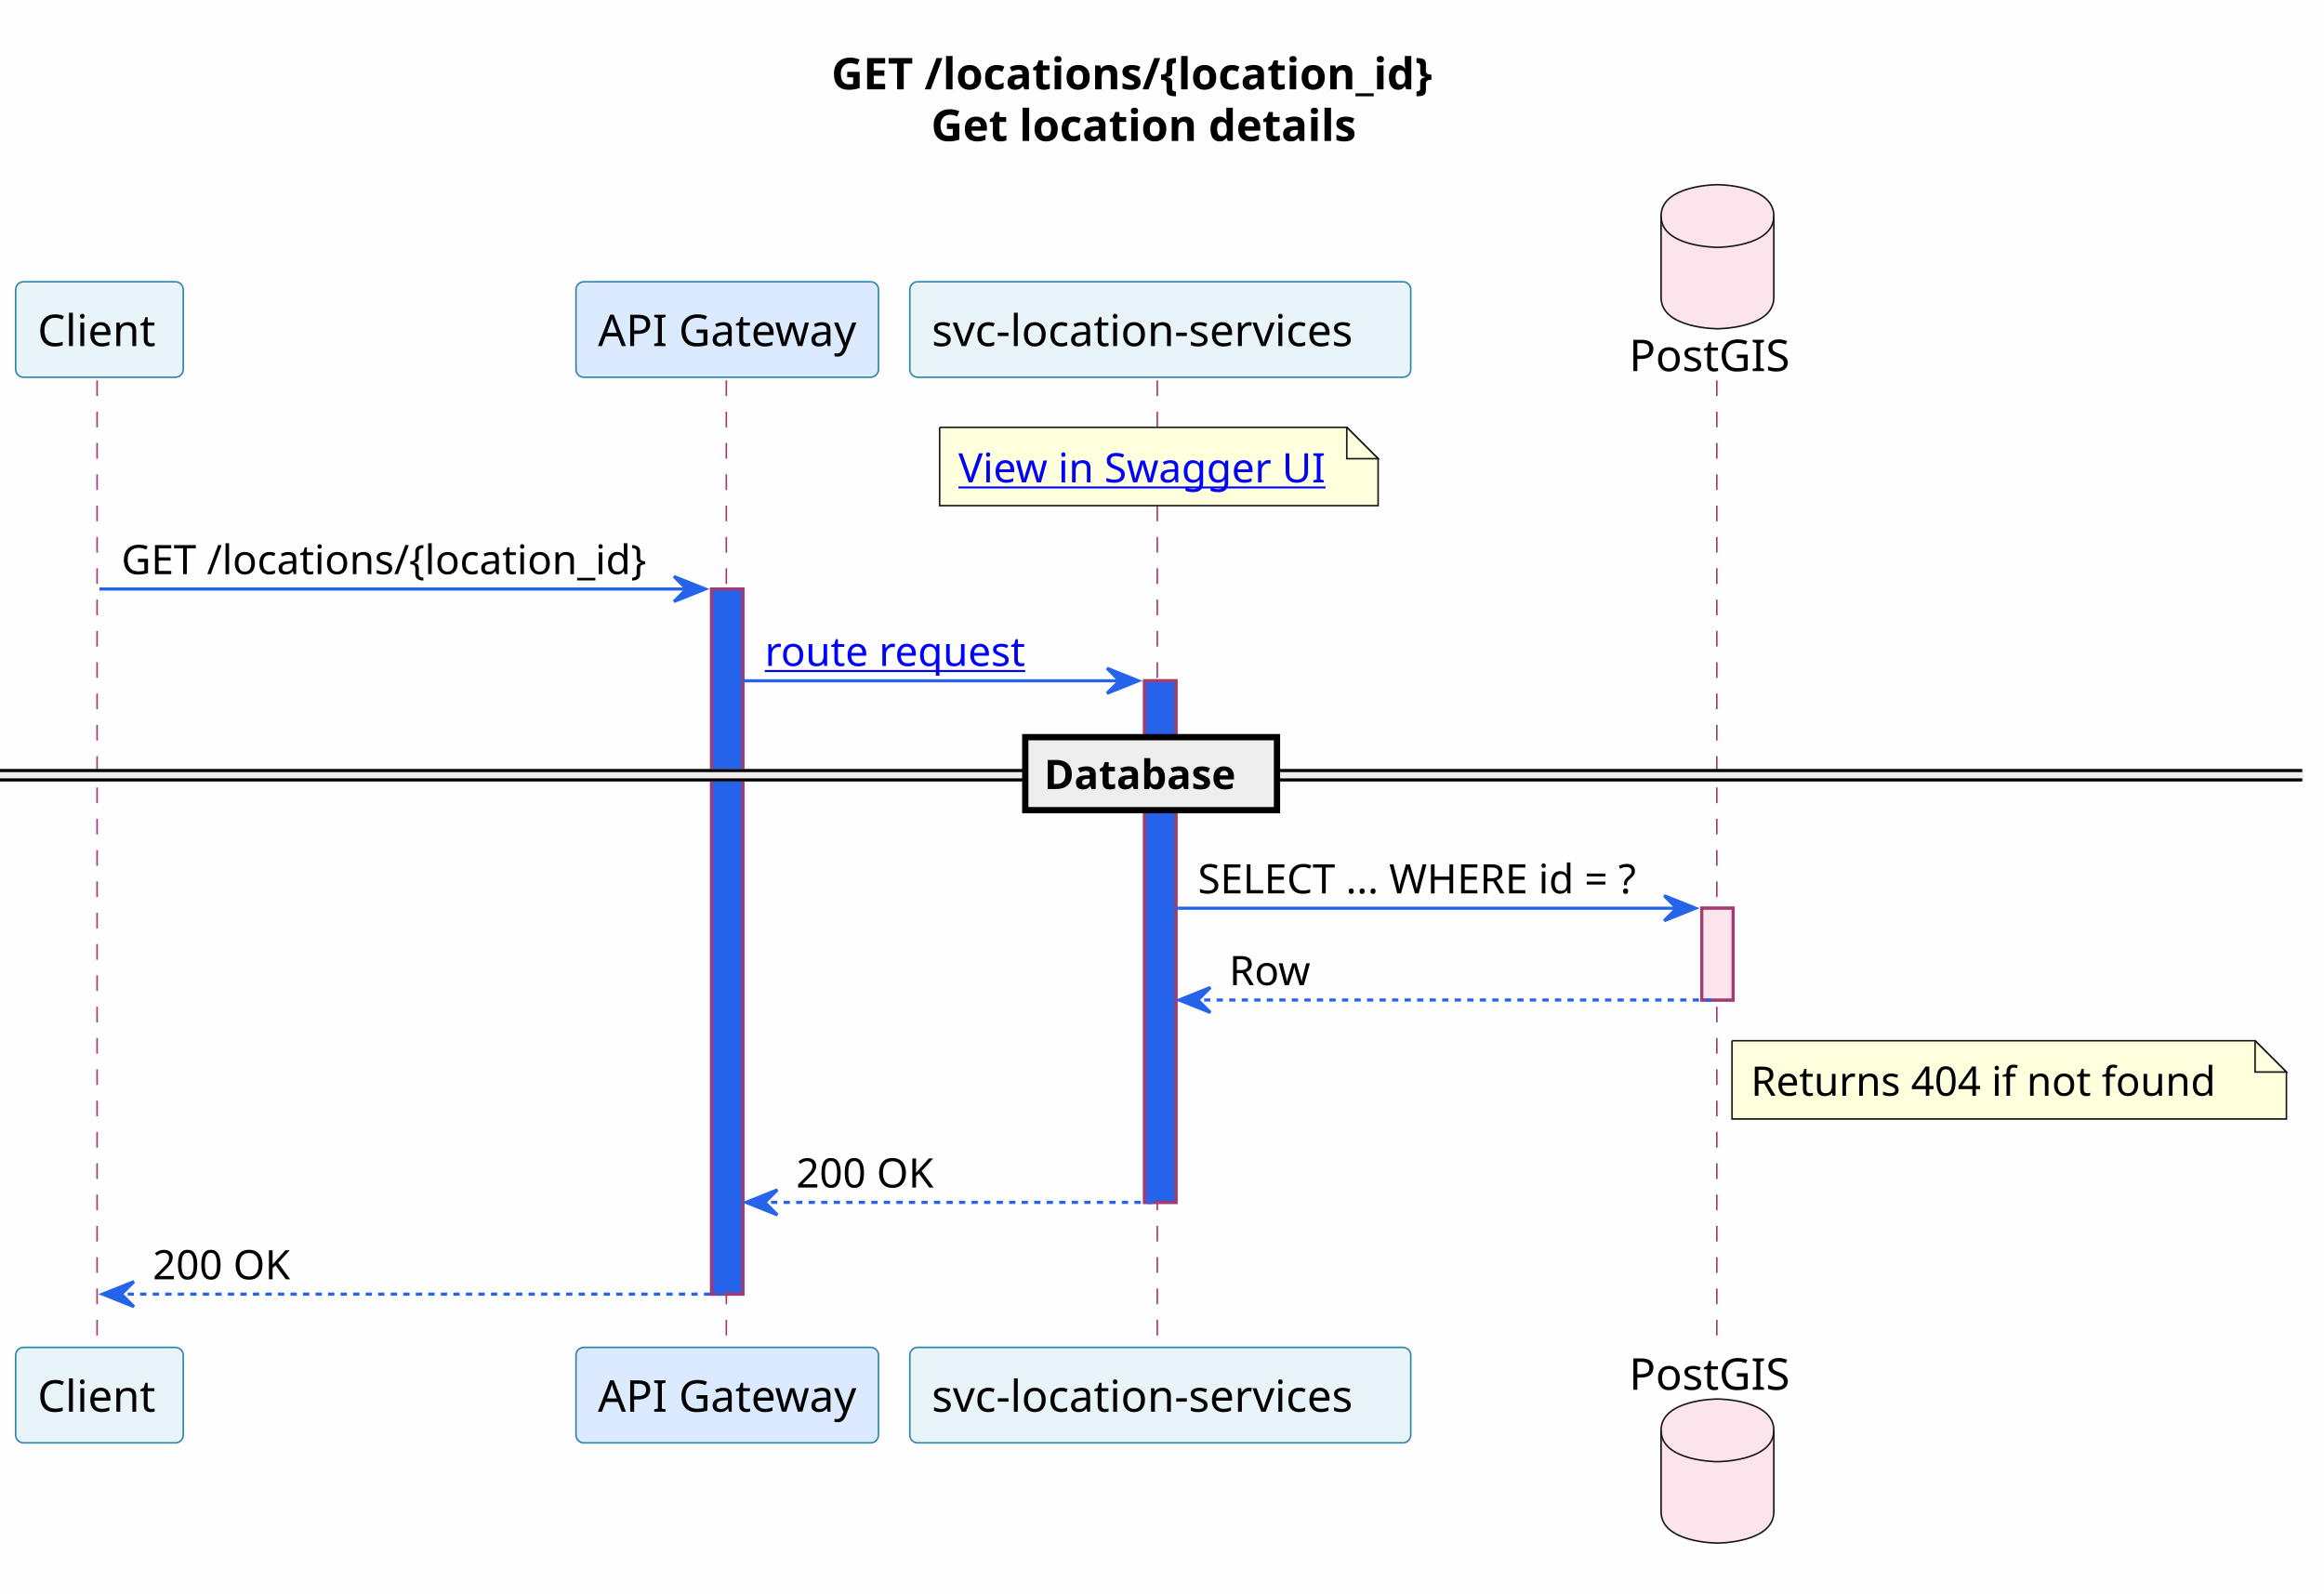
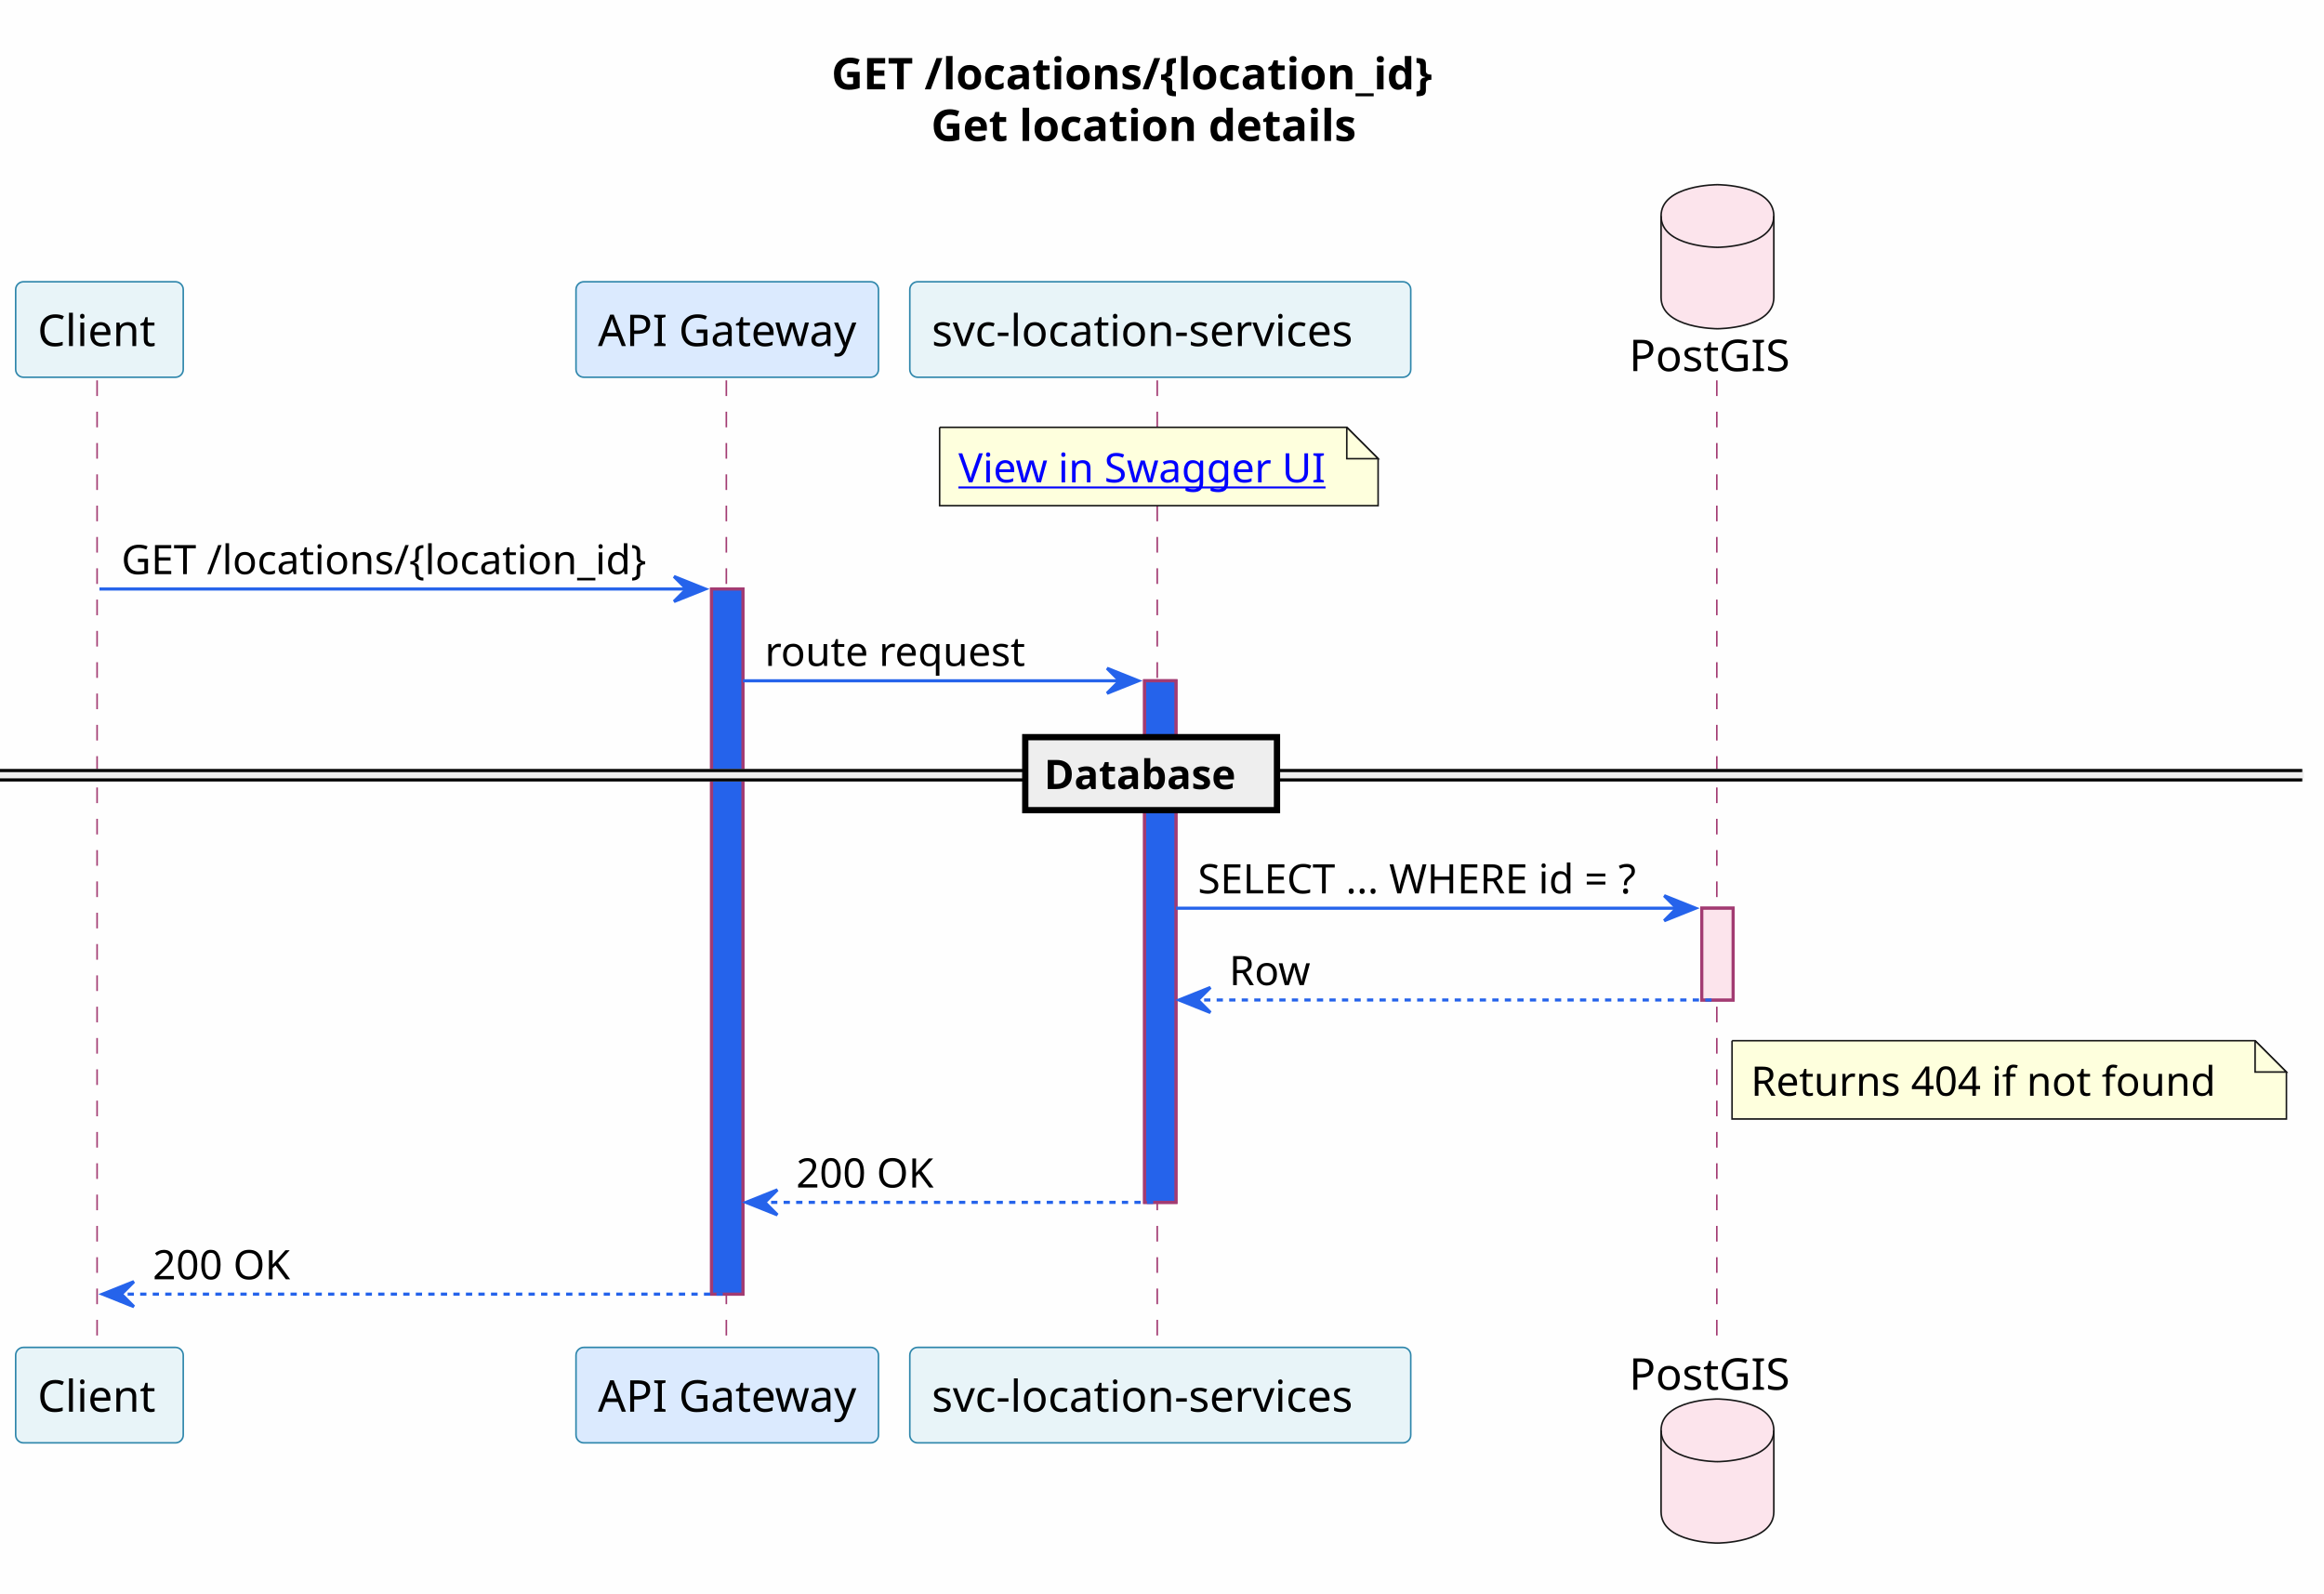
<svg xmlns="http://www.w3.org/2000/svg" xmlns:xlink="http://www.w3.org/1999/xlink" contentStyleType="text/css" data-diagram-type="SEQUENCE" height="509px" preserveAspectRatio="none" style="width:742px;height:509px;background:#FEFEFE;" version="1.1" viewBox="0 0 742 509" width="742px" zoomAndPan="magnify">
  <defs />
  <g>
    <rect fill="#FEFEFE" height="509" style="stroke:none;stroke-width:1;" width="742" x="0" y="0" />
    <text fill="#000000" font-family="Segoe UI" font-size="14" font-weight="bold" lengthAdjust="spacing" textLength="203.15" x="265.453" y="28.535">GET /locations/{location_id}</text>
    <text fill="#000000" font-family="Segoe UI" font-size="14" font-weight="bold" lengthAdjust="spacing" textLength="139.487" x="297.285" y="45.023">Get location details</text>
    <g>
      <rect fill="#2563EB" height="225.174" style="stroke:#A23B72;stroke-width:1;" width="10" x="227.192" y="188.086" />
    </g>
    <g>
      <rect fill="#2563EB" height="166.553" style="stroke:#A23B72;stroke-width:1;" width="10" x="365.451" y="217.397" />
    </g>
    <g>
      <rect fill="#FCE4EC" height="29.311" style="stroke:#A23B72;stroke-width:1;" width="10" x="543.342" y="290.018" />
    </g>
    <g>
      <rect fill="#000000" fill-opacity="0" height="309.795" width="8" x="27.752" y="121.465" />
      <line style="stroke:#A23B72;stroke-width:0.5;stroke-dasharray:5,5;" x1="31" x2="31" y1="121.465" y2="431.26" />
    </g>
    <g>
      <rect fill="#000000" fill-opacity="0" height="309.795" width="8" x="228.192" y="121.465" />
      <line style="stroke:#A23B72;stroke-width:0.5;stroke-dasharray:5,5;" x1="231.903" x2="231.903" y1="121.465" y2="431.26" />
    </g>
    <g>
      <rect fill="#000000" fill-opacity="0" height="309.795" width="8" x="366.451" y="121.465" />
      <line style="stroke:#A23B72;stroke-width:0.5;stroke-dasharray:5,5;" x1="369.481" x2="369.481" y1="121.465" y2="431.26" />
    </g>
    <g>
      <rect fill="#000000" fill-opacity="0" height="309.795" width="8" x="544.342" y="121.465" />
      <line style="stroke:#A23B72;stroke-width:0.5;stroke-dasharray:5,5;" x1="548.141" x2="548.141" y1="121.465" y2="431.26" />
    </g>
    <g class="participant participant-head" data-participant="Client">
      <rect fill="#E8F4F8" height="30.488" rx="2.5" ry="2.5" style="stroke:#2E86AB;stroke-width:0.5;" width="53.505" x="5" y="89.977" />
      <text fill="#000000" font-family="Segoe UI" font-size="14" lengthAdjust="spacing" textLength="39.505" x="12" y="110.512">Client</text>
    </g>
    <g class="participant participant-tail" data-participant="Client">
      <rect fill="#E8F4F8" height="30.488" rx="2.5" ry="2.5" style="stroke:#2E86AB;stroke-width:0.5;" width="53.505" x="5" y="430.26" />
      <text fill="#000000" font-family="Segoe UI" font-size="14" lengthAdjust="spacing" textLength="39.505" x="12" y="450.795">Client</text>
    </g>
    <g class="participant participant-head" data-participant="GW">
      <rect fill="#DBEAFE" height="30.488" rx="2.5" ry="2.5" style="stroke:#2E86AB;stroke-width:0.5;" width="96.578" x="183.903" y="89.977" />
      <text fill="#000000" font-family="Segoe UI" font-size="14" lengthAdjust="spacing" textLength="82.578" x="190.903" y="110.512">API Gateway</text>
    </g>
    <g class="participant participant-tail" data-participant="GW">
      <rect fill="#DBEAFE" height="30.488" rx="2.5" ry="2.5" style="stroke:#2E86AB;stroke-width:0.5;" width="96.578" x="183.903" y="430.26" />
      <text fill="#000000" font-family="Segoe UI" font-size="14" lengthAdjust="spacing" textLength="82.578" x="190.903" y="450.795">API Gateway</text>
    </g>
    <g class="participant participant-head" data-participant="Svc">
      <a href="/microservices/svc-location-services/" target="_top" title="/microservices/svc-location-services/" xlink:actuate="onRequest" xlink:href="/microservices/svc-location-services/" xlink:show="new" xlink:title="/microservices/svc-location-services/" xlink:type="simple">
        <rect fill="#E8F4F8" height="30.488" rx="2.5" ry="2.5" style="stroke:#2E86AB;stroke-width:0.5;" width="159.94" x="290.481" y="89.977" />
        <text fill="#000000" font-family="Segoe UI" font-size="14" lengthAdjust="spacing" textLength="145.94" x="297.481" y="110.512">svc-location-services</text>
      </a>
    </g>
    <g class="participant participant-tail" data-participant="Svc">
      <a href="/microservices/svc-location-services/" target="_top" title="/microservices/svc-location-services/" xlink:actuate="onRequest" xlink:href="/microservices/svc-location-services/" xlink:show="new" xlink:title="/microservices/svc-location-services/" xlink:type="simple">
        <rect fill="#E8F4F8" height="30.488" rx="2.5" ry="2.5" style="stroke:#2E86AB;stroke-width:0.5;" width="159.94" x="290.481" y="430.26" />
        <text fill="#000000" font-family="Segoe UI" font-size="14" lengthAdjust="spacing" textLength="145.94" x="297.481" y="450.795">svc-location-services</text>
      </a>
    </g>
    <g class="participant participant-head" data-participant="DB">
      <text fill="#000000" font-family="Segoe UI" font-size="14" lengthAdjust="spacing" textLength="50.401" x="520.141" y="118.512">PostGIS</text>
      <path d="M530.342,68.977 C530.342,58.977 548.342,58.977 548.342,58.977 C548.342,58.977 566.342,58.977 566.342,68.977 L566.342,94.977 C566.342,104.977 548.342,104.977 548.342,104.977 C548.342,104.977 530.342,104.977 530.342,94.977 L530.342,68.977" fill="#FCE4EC" style="stroke:#181818;stroke-width:0.5;" />
      <path d="M530.342,68.977 C530.342,78.977 548.342,78.977 548.342,78.977 C548.342,78.977 566.342,78.977 566.342,68.977" fill="none" style="stroke:#181818;stroke-width:0.5;" />
    </g>
    <g class="participant participant-tail" data-participant="DB">
      <text fill="#000000" font-family="Segoe UI" font-size="14" lengthAdjust="spacing" textLength="50.401" x="520.141" y="443.795">PostGIS</text>
      <path d="M530.342,456.748 C530.342,446.748 548.342,446.748 548.342,446.748 C548.342,446.748 566.342,446.748 566.342,456.748 L566.342,482.748 C566.342,492.748 548.342,492.748 548.342,492.748 C548.342,492.748 530.342,492.748 530.342,482.748 L530.342,456.748" fill="#FCE4EC" style="stroke:#181818;stroke-width:0.5;" />
      <path d="M530.342,456.748 C530.342,466.748 548.342,466.748 548.342,466.748 C548.342,466.748 566.342,466.748 566.342,456.748" fill="none" style="stroke:#181818;stroke-width:0.5;" />
    </g>
    <g>
      <rect fill="#2563EB" height="225.174" style="stroke:#A23B72;stroke-width:1;" width="10" x="227.192" y="188.086" />
    </g>
    <g>
      <rect fill="#2563EB" height="166.553" style="stroke:#A23B72;stroke-width:1;" width="10" x="365.451" y="217.397" />
    </g>
    <g>
      <rect fill="#FCE4EC" height="29.311" style="stroke:#A23B72;stroke-width:1;" width="10" x="543.342" y="290.018" />
    </g>
    <path d="M300,136.465 L300,161.465 L440,161.465 L440,146.465 L430,136.465 L300,136.465" fill="#FEFFDD" style="stroke:#181818;stroke-width:0.5;" />
    <path d="M430,136.465 L430,146.465 L440,146.465 L430,136.465" fill="#FEFFDD" style="stroke:#181818;stroke-width:0.5;" />
    <a href="/services/api/svc-location-services.html" target="_top" title="/services/api/svc-location-services.html" xlink:actuate="onRequest" xlink:href="/services/api/svc-location-services.html" xlink:show="new" xlink:title="/services/api/svc-location-services.html" xlink:type="simple">
      <text fill="#0000FF" font-family="Segoe UI" font-size="13" lengthAdjust="spacing" text-decoration="underline" textLength="119.406" x="306" y="154.033">View in Swagger UI</text>
    </a>
    <g class="message" data-participant-1="Client" data-participant-2="GW">
      <polygon fill="#2563EB" points="215.192,184.086,225.192,188.086,215.192,192.086,219.192,188.086" style="stroke:#2563EB;stroke-width:1;" />
      <line style="stroke:#2563EB;stroke-width:1;" x1="31.752" x2="221.192" y1="188.086" y2="188.086" />
      <text fill="#000000" font-family="Segoe UI" font-size="13" lengthAdjust="spacing" textLength="176.44" x="38.752" y="183.344">GET /locations/{location_id}</text>
    </g>
    <g class="message" data-participant-1="GW" data-participant-2="Svc">
      <polygon fill="#2563EB" points="353.451,213.397,363.451,217.397,353.451,221.397,357.451,217.397" style="stroke:#2563EB;stroke-width:1;" />
      <line style="stroke:#2563EB;stroke-width:1;" x1="237.192" x2="359.451" y1="217.397" y2="217.397" />
-       <a href="/microservices/svc-location-services/#get-locationslocation_id-get-location-details" target="_top" title="/microservices/svc-location-services/#get-locationslocation_id-get-location-details" xlink:actuate="onRequest" xlink:href="/microservices/svc-location-services/#get-locationslocation_id-get-location-details" xlink:show="new" xlink:title="/microservices/svc-location-services/#get-locationslocation_id-get-location-details" xlink:type="simple">
-         <text fill="#0000FF" font-family="Segoe UI" font-size="13" lengthAdjust="spacing" text-decoration="underline" textLength="85.135" x="244.192" y="212.654">route request</text>
-       </a>
+       <text fill="#000000" font-family="Segoe UI" font-size="13" lengthAdjust="spacing" textLength="85.135" x="244.192" y="212.654">route request</text>
    </g>
    <rect fill="#EEEEEE" height="3" style="stroke:#EEEEEE;stroke-width:1;" width="735.057" x="0" y="246.052" />
    <line style="stroke:#000000;stroke-width:1;" x1="0" x2="735.057" y1="246.052" y2="246.052" />
    <line style="stroke:#000000;stroke-width:1;" x1="0" x2="735.057" y1="249.052" y2="249.052" />
    <rect fill="#EEEEEE" height="23.311" style="stroke:#000000;stroke-width:2;" width="80.371" x="327.343" y="235.397" />
    <text fill="#000000" font-family="Segoe UI" font-size="13" font-weight="bold" lengthAdjust="spacing" textLength="62.086" x="333.343" y="251.965">Database</text>
    <g class="message" data-participant-1="Svc" data-participant-2="DB">
      <polygon fill="#2563EB" points="531.342,286.018,541.342,290.018,531.342,294.018,535.342,290.018" style="stroke:#2563EB;stroke-width:1;" />
      <line style="stroke:#2563EB;stroke-width:1;" x1="375.451" x2="537.342" y1="290.018" y2="290.018" />
      <text fill="#000000" font-family="Segoe UI" font-size="13" lengthAdjust="spacing" textLength="148.891" x="382.451" y="285.275">SELECT ... WHERE id = ?</text>
    </g>
    <g class="message" data-participant-1="DB" data-participant-2="Svc">
      <polygon fill="#2563EB" points="386.451,315.328,376.451,319.328,386.451,323.328,382.451,319.328" style="stroke:#2563EB;stroke-width:1;" />
      <line style="stroke:#2563EB;stroke-width:1;stroke-dasharray:2,2;" x1="380.451" x2="547.342" y1="319.328" y2="319.328" />
      <text fill="#000000" font-family="Segoe UI" font-size="13" lengthAdjust="spacing" textLength="26.222" x="392.451" y="314.586">Row</text>
    </g>
    <path d="M553,332.328 L553,357.328 L730,357.328 L730,342.328 L720,332.328 L553,332.328" fill="#FEFFDD" style="stroke:#181818;stroke-width:0.5;" />
    <path d="M720,332.328 L720,342.328 L730,342.328 L720,332.328" fill="#FEFFDD" style="stroke:#181818;stroke-width:0.5;" />
    <text fill="#000000" font-family="Segoe UI" font-size="13" lengthAdjust="spacing" textLength="156.057" x="559" y="349.897">Returns 404 if not found</text>
    <g class="message" data-participant-1="Svc" data-participant-2="GW">
      <polygon fill="#2563EB" points="248.192,379.949,238.192,383.949,248.192,387.949,244.192,383.949" style="stroke:#2563EB;stroke-width:1;" />
      <line style="stroke:#2563EB;stroke-width:1;stroke-dasharray:2,2;" x1="242.192" x2="369.451" y1="383.949" y2="383.949" />
      <text fill="#000000" font-family="Segoe UI" font-size="13" lengthAdjust="spacing" textLength="47.36" x="254.192" y="379.207">200 OK</text>
    </g>
    <g class="message" data-participant-1="GW" data-participant-2="Client">
      <polygon fill="#2563EB" points="42.752,409.26,32.752,413.26,42.752,417.26,38.752,413.26" style="stroke:#2563EB;stroke-width:1;" />
      <line style="stroke:#2563EB;stroke-width:1;stroke-dasharray:2,2;" x1="36.752" x2="231.192" y1="413.26" y2="413.26" />
      <text fill="#000000" font-family="Segoe UI" font-size="13" lengthAdjust="spacing" textLength="47.36" x="48.752" y="408.518">200 OK</text>
    </g>
  </g>
</svg>
